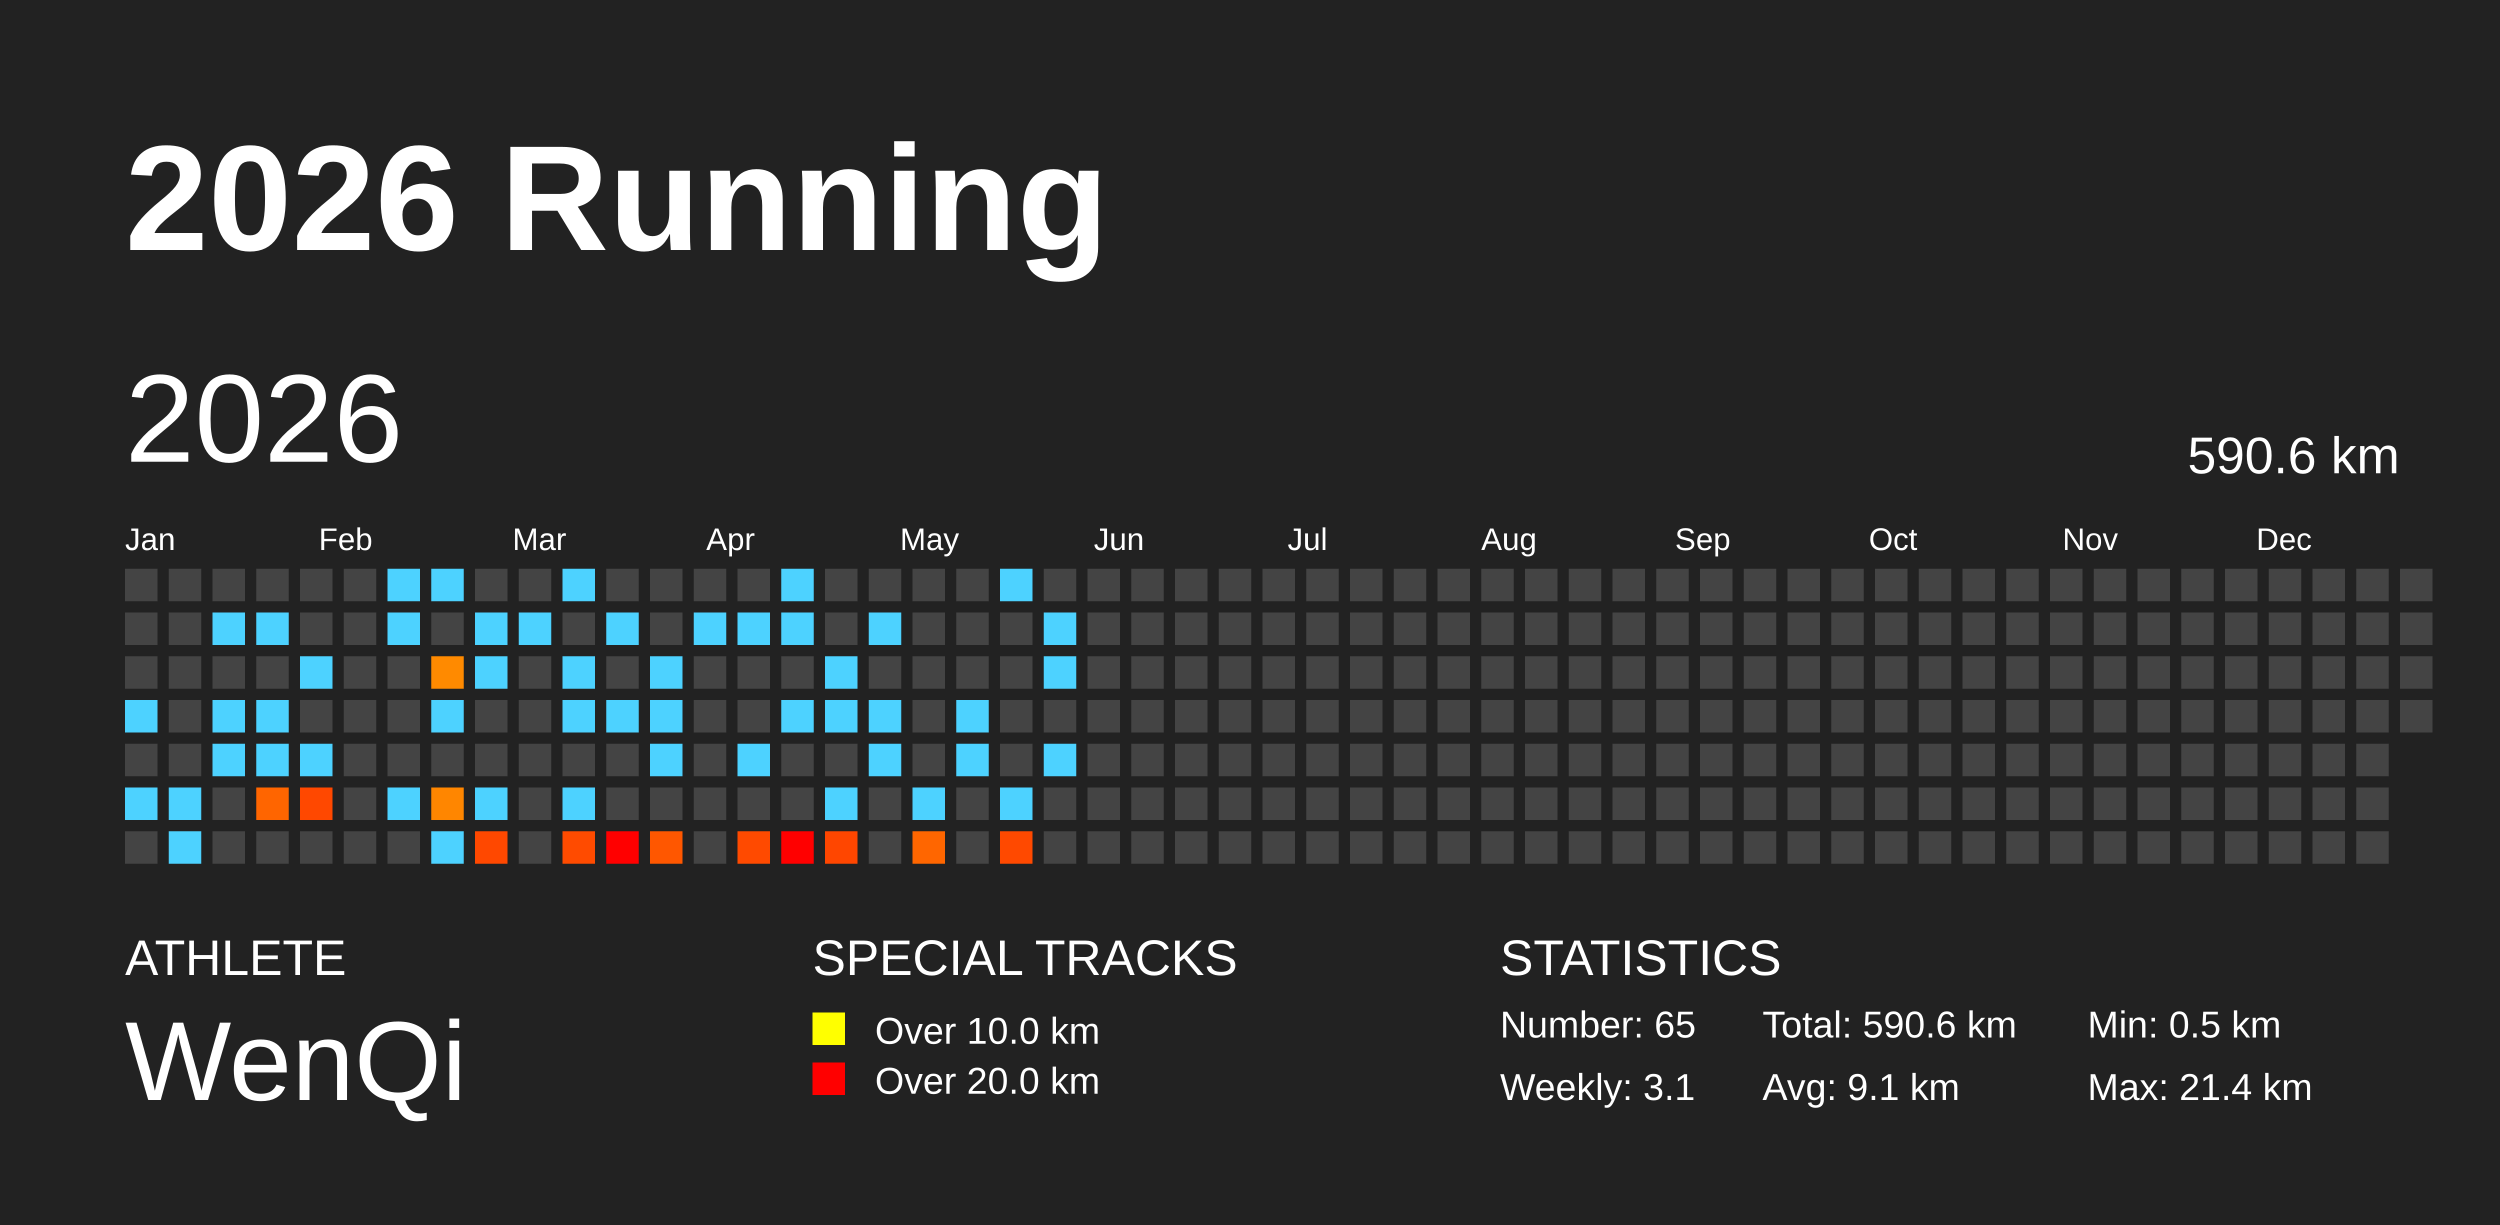
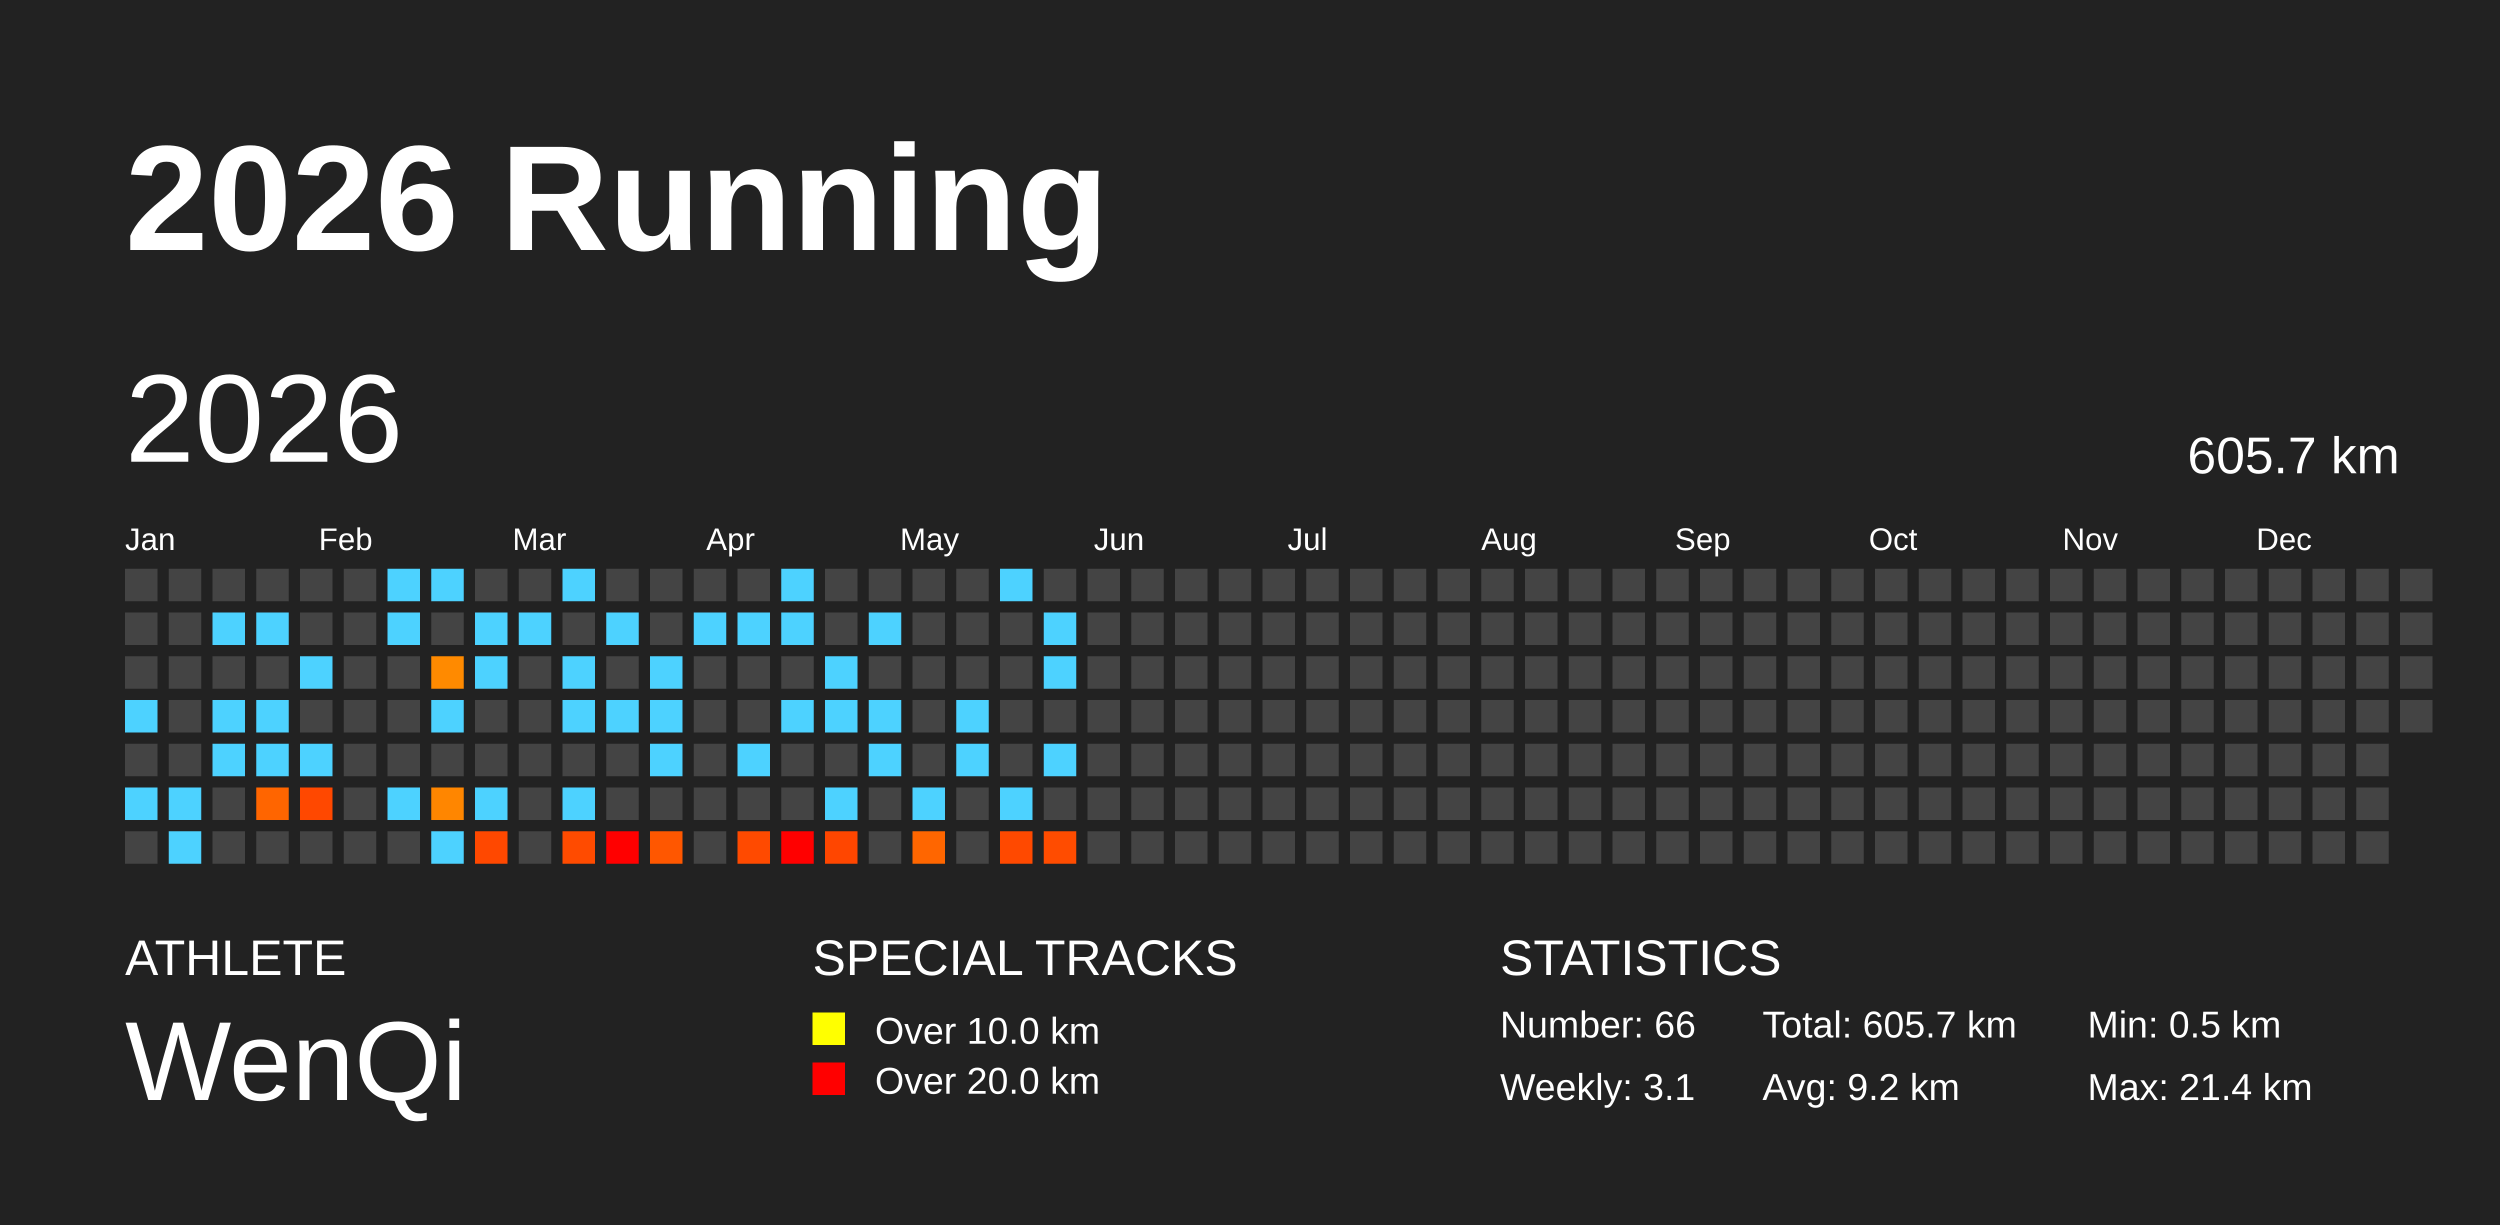
<svg xmlns="http://www.w3.org/2000/svg" baseProfile="full" height="98mm" version="1.1" viewBox="0,0,200,98" width="200mm">
  <defs />
  <rect fill="#222222" height="98" width="200" x="0" y="0" />
  <text fill="#FFFFFF" style="font-size:12px; font-family:Arial; font-weight:bold;" x="10" y="20">2026 Running</text>
  <text fill="#FFFFFF" style="font-size:4px; font-family:Arial" x="10" y="78">ATHLETE</text>
  <text fill="#FFFFFF" style="font-size:9px; font-family:Arial" x="10" y="88">WenQi</text>
  <text fill="#FFFFFF" style="font-size:4px; font-family:Arial" x="65" y="78">SPECIAL TRACKS</text>
  <rect fill="yellow" height="2.6" width="2.6" x="65" y="81" />
  <text fill="#FFFFFF" style="font-size:3px; font-family:Arial" x="70" y="83.5">Over 10.0 km</text>
  <rect fill="red" height="2.6" width="2.6" x="65" y="85" />
  <text fill="#FFFFFF" style="font-size:3px; font-family:Arial" x="70" y="87.5">Over 20.0 km</text>
  <text fill="#FFFFFF" style="font-size:4px; font-family:Arial" x="120" y="78">STATISTICS</text>
-   <text fill="#FFFFFF" style="font-size:3px; font-family:Arial" x="120" y="83">Number: 65</text>
+   <text fill="#FFFFFF" style="font-size:3px; font-family:Arial" x="120" y="83">Number: 66</text>
  <text fill="#FFFFFF" style="font-size:3px; font-family:Arial" x="120" y="88">Weekly: 3.1</text>
-   <text fill="#FFFFFF" style="font-size:3px; font-family:Arial" x="141" y="83">Total: 590.6 km</text>
-   <text fill="#FFFFFF" style="font-size:3px; font-family:Arial" x="141" y="88">Avg: 9.1 km</text>
+   <text fill="#FFFFFF" style="font-size:3px; font-family:Arial" x="141" y="83">Total: 605.7 km</text>
+   <text fill="#FFFFFF" style="font-size:3px; font-family:Arial" x="141" y="88">Avg: 9.2 km</text>
  <text fill="#FFFFFF" style="font-size:3px; font-family:Arial" x="167" y="83">Min: 0.5 km</text>
  <text fill="#FFFFFF" style="font-size:3px; font-family:Arial" x="167" y="88">Max: 21.4 km</text>
  <text dominant-baseline="hanging" fill="#FFFFFF" style="font-size:10.0px; font-family:Arial;" x="10" y="30">2026</text>
-   <text dominant-baseline="hanging" fill="#FFFFFF" style="font-size:4.125px; font-family:Arial;" x="175" y="35">590.6 km</text>
+   <text dominant-baseline="hanging" fill="#FFFFFF" style="font-size:4.125px; font-family:Arial;" x="175" y="35">605.7 km</text>
  <text fill="#FFFFFF" style="font-size:2.5px; font-family:Arial" x="10.0" y="44">Jan</text>
  <text fill="#FFFFFF" style="font-size:2.5px; font-family:Arial" x="25.5" y="44">Feb</text>
  <text fill="#FFFFFF" style="font-size:2.5px; font-family:Arial" x="41.0" y="44">Mar</text>
  <text fill="#FFFFFF" style="font-size:2.5px; font-family:Arial" x="56.5" y="44">Apr</text>
  <text fill="#FFFFFF" style="font-size:2.5px; font-family:Arial" x="72.0" y="44">May</text>
  <text fill="#FFFFFF" style="font-size:2.5px; font-family:Arial" x="87.5" y="44">Jun</text>
  <text fill="#FFFFFF" style="font-size:2.5px; font-family:Arial" x="103.0" y="44">Jul</text>
  <text fill="#FFFFFF" style="font-size:2.5px; font-family:Arial" x="118.5" y="44">Aug</text>
  <text fill="#FFFFFF" style="font-size:2.5px; font-family:Arial" x="134.0" y="44">Sep</text>
  <text fill="#FFFFFF" style="font-size:2.5px; font-family:Arial" x="149.5" y="44">Oct</text>
  <text fill="#FFFFFF" style="font-size:2.5px; font-family:Arial" x="165.0" y="44">Nov</text>
  <text fill="#FFFFFF" style="font-size:2.5px; font-family:Arial" x="180.5" y="44">Dec</text>
  <rect fill="#444444" height="2.6" width="2.6" x="10.0" y="45.5" />
  <rect fill="#444444" height="2.6" width="2.6" x="10.0" y="49.0" />
  <rect fill="#444444" height="2.6" width="2.6" x="10.0" y="52.5" />
  <rect fill="#4dd2ff" height="2.6" width="2.6" x="10.0" y="56.0" />
  <rect fill="#444444" height="2.6" width="2.6" x="10.0" y="59.5" />
  <rect fill="#4dd2ff" height="2.6" width="2.6" x="10.0" y="63.0" />
  <rect fill="#444444" height="2.6" width="2.6" x="10.0" y="66.5" />
  <rect fill="#444444" height="2.6" width="2.6" x="13.5" y="45.5" />
  <rect fill="#444444" height="2.6" width="2.6" x="13.5" y="49.0" />
  <rect fill="#444444" height="2.6" width="2.6" x="13.5" y="52.5" />
  <rect fill="#444444" height="2.6" width="2.6" x="13.5" y="56.0" />
  <rect fill="#444444" height="2.6" width="2.6" x="13.5" y="59.5" />
  <rect fill="#4dd2ff" height="2.6" width="2.6" x="13.5" y="63.0" />
  <rect fill="#4dd2ff" height="2.6" width="2.6" x="13.5" y="66.5" />
  <rect fill="#444444" height="2.6" width="2.6" x="17.0" y="45.5" />
  <rect fill="#4dd2ff" height="2.6" width="2.6" x="17.0" y="49.0" />
  <rect fill="#444444" height="2.6" width="2.6" x="17.0" y="52.5" />
  <rect fill="#4dd2ff" height="2.6" width="2.6" x="17.0" y="56.0" />
  <rect fill="#4dd2ff" height="2.6" width="2.6" x="17.0" y="59.5" />
  <rect fill="#444444" height="2.6" width="2.6" x="17.0" y="63.0" />
  <rect fill="#444444" height="2.6" width="2.6" x="17.0" y="66.5" />
  <rect fill="#444444" height="2.6" width="2.6" x="20.5" y="45.5" />
  <rect fill="#4dd2ff" height="2.6" width="2.6" x="20.5" y="49.0" />
  <rect fill="#444444" height="2.6" width="2.6" x="20.5" y="52.5" />
  <rect fill="#4dd2ff" height="2.6" width="2.6" x="20.5" y="56.0" />
  <rect fill="#4dd2ff" height="2.6" width="2.6" x="20.5" y="59.5" />
  <rect fill="#ff6500" height="2.6" width="2.6" x="20.5" y="63.0" />
  <rect fill="#444444" height="2.6" width="2.6" x="20.5" y="66.5" />
  <rect fill="#444444" height="2.6" width="2.6" x="24.0" y="45.5" />
  <rect fill="#444444" height="2.6" width="2.6" x="24.0" y="49.0" />
  <rect fill="#4dd2ff" height="2.6" width="2.6" x="24.0" y="52.5" />
  <rect fill="#444444" height="2.6" width="2.6" x="24.0" y="56.0" />
  <rect fill="#4dd2ff" height="2.6" width="2.6" x="24.0" y="59.5" />
  <rect fill="#ff4800" height="2.6" width="2.6" x="24.0" y="63.0" />
  <rect fill="#444444" height="2.6" width="2.6" x="24.0" y="66.5" />
  <rect fill="#444444" height="2.6" width="2.6" x="27.5" y="45.5" />
  <rect fill="#444444" height="2.6" width="2.6" x="27.5" y="49.0" />
  <rect fill="#444444" height="2.6" width="2.6" x="27.5" y="52.5" />
  <rect fill="#444444" height="2.6" width="2.6" x="27.5" y="56.0" />
  <rect fill="#444444" height="2.6" width="2.6" x="27.5" y="59.5" />
  <rect fill="#444444" height="2.6" width="2.6" x="27.5" y="63.0" />
  <rect fill="#444444" height="2.6" width="2.6" x="27.5" y="66.5" />
  <rect fill="#4dd2ff" height="2.6" width="2.6" x="31.0" y="45.5" />
  <rect fill="#4dd2ff" height="2.6" width="2.6" x="31.0" y="49.0" />
  <rect fill="#444444" height="2.6" width="2.6" x="31.0" y="52.5" />
  <rect fill="#444444" height="2.6" width="2.6" x="31.0" y="56.0" />
  <rect fill="#444444" height="2.6" width="2.6" x="31.0" y="59.5" />
  <rect fill="#4dd2ff" height="2.6" width="2.6" x="31.0" y="63.0" />
  <rect fill="#444444" height="2.6" width="2.6" x="31.0" y="66.5" />
  <rect fill="#4dd2ff" height="2.6" width="2.6" x="34.5" y="45.5" />
  <rect fill="#444444" height="2.6" width="2.6" x="34.5" y="49.0" />
  <rect fill="#ff8a00" height="2.6" width="2.6" x="34.5" y="52.5" />
  <rect fill="#4dd2ff" height="2.6" width="2.6" x="34.5" y="56.0" />
  <rect fill="#444444" height="2.6" width="2.6" x="34.5" y="59.5" />
  <rect fill="#ff8600" height="2.6" width="2.6" x="34.5" y="63.0" />
  <rect fill="#4dd2ff" height="2.6" width="2.6" x="34.5" y="66.5" />
  <rect fill="#444444" height="2.6" width="2.6" x="38.0" y="45.5" />
  <rect fill="#4dd2ff" height="2.6" width="2.6" x="38.0" y="49.0" />
  <rect fill="#4dd2ff" height="2.6" width="2.6" x="38.0" y="52.5" />
  <rect fill="#444444" height="2.6" width="2.6" x="38.0" y="56.0" />
  <rect fill="#444444" height="2.6" width="2.6" x="38.0" y="59.5" />
  <rect fill="#4dd2ff" height="2.6" width="2.6" x="38.0" y="63.0" />
  <rect fill="#ff4800" height="2.6" width="2.6" x="38.0" y="66.5" />
  <rect fill="#444444" height="2.6" width="2.6" x="41.5" y="45.5" />
  <rect fill="#4dd2ff" height="2.6" width="2.6" x="41.5" y="49.0" />
  <rect fill="#444444" height="2.6" width="2.6" x="41.5" y="52.5" />
  <rect fill="#444444" height="2.6" width="2.6" x="41.5" y="56.0" />
  <rect fill="#444444" height="2.6" width="2.6" x="41.5" y="59.5" />
  <rect fill="#444444" height="2.6" width="2.6" x="41.5" y="63.0" />
  <rect fill="#444444" height="2.6" width="2.6" x="41.5" y="66.5" />
  <rect fill="#4dd2ff" height="2.6" width="2.6" x="45.0" y="45.5" />
  <rect fill="#444444" height="2.6" width="2.6" x="45.0" y="49.0" />
  <rect fill="#4dd2ff" height="2.6" width="2.6" x="45.0" y="52.5" />
  <rect fill="#4dd2ff" height="2.6" width="2.6" x="45.0" y="56.0" />
  <rect fill="#444444" height="2.6" width="2.6" x="45.0" y="59.5" />
  <rect fill="#4dd2ff" height="2.6" width="2.6" x="45.0" y="63.0" />
  <rect fill="#ff4b00" height="2.6" width="2.6" x="45.0" y="66.5" />
  <rect fill="#444444" height="2.6" width="2.6" x="48.5" y="45.5" />
  <rect fill="#4dd2ff" height="2.6" width="2.6" x="48.5" y="49.0" />
  <rect fill="#444444" height="2.6" width="2.6" x="48.5" y="52.5" />
  <rect fill="#4dd2ff" height="2.6" width="2.6" x="48.5" y="56.0" />
  <rect fill="#444444" height="2.6" width="2.6" x="48.5" y="59.5" />
  <rect fill="#444444" height="2.6" width="2.6" x="48.5" y="63.0" />
  <rect fill="red" height="2.6" width="2.6" x="48.5" y="66.5" />
  <rect fill="#444444" height="2.6" width="2.6" x="52.0" y="45.5" />
  <rect fill="#444444" height="2.6" width="2.6" x="52.0" y="49.0" />
  <rect fill="#4dd2ff" height="2.6" width="2.6" x="52.0" y="52.5" />
  <rect fill="#4dd2ff" height="2.6" width="2.6" x="52.0" y="56.0" />
  <rect fill="#4dd2ff" height="2.6" width="2.6" x="52.0" y="59.5" />
  <rect fill="#444444" height="2.6" width="2.6" x="52.0" y="63.0" />
  <rect fill="#ff5700" height="2.6" width="2.6" x="52.0" y="66.5" />
  <rect fill="#444444" height="2.6" width="2.6" x="55.5" y="45.5" />
  <rect fill="#4dd2ff" height="2.6" width="2.6" x="55.5" y="49.0" />
  <rect fill="#444444" height="2.6" width="2.6" x="55.5" y="52.5" />
  <rect fill="#444444" height="2.6" width="2.6" x="55.5" y="56.0" />
  <rect fill="#444444" height="2.6" width="2.6" x="55.5" y="59.5" />
  <rect fill="#444444" height="2.6" width="2.6" x="55.5" y="63.0" />
  <rect fill="#444444" height="2.6" width="2.6" x="55.5" y="66.5" />
  <rect fill="#444444" height="2.6" width="2.6" x="59.0" y="45.5" />
  <rect fill="#4dd2ff" height="2.6" width="2.6" x="59.0" y="49.0" />
  <rect fill="#444444" height="2.6" width="2.6" x="59.0" y="52.5" />
  <rect fill="#444444" height="2.6" width="2.6" x="59.0" y="56.0" />
  <rect fill="#4dd2ff" height="2.6" width="2.6" x="59.0" y="59.5" />
  <rect fill="#444444" height="2.6" width="2.6" x="59.0" y="63.0" />
  <rect fill="#ff4a00" height="2.6" width="2.6" x="59.0" y="66.5" />
  <rect fill="#4dd2ff" height="2.6" width="2.6" x="62.5" y="45.5" />
  <rect fill="#4dd2ff" height="2.6" width="2.6" x="62.5" y="49.0" />
  <rect fill="#444444" height="2.6" width="2.6" x="62.5" y="52.5" />
  <rect fill="#4dd2ff" height="2.6" width="2.6" x="62.5" y="56.0" />
  <rect fill="#444444" height="2.6" width="2.6" x="62.5" y="59.5" />
  <rect fill="#444444" height="2.6" width="2.6" x="62.5" y="63.0" />
  <rect fill="red" height="2.6" width="2.6" x="62.5" y="66.5" />
  <rect fill="#444444" height="2.6" width="2.6" x="66.0" y="45.5" />
  <rect fill="#444444" height="2.6" width="2.6" x="66.0" y="49.0" />
  <rect fill="#4dd2ff" height="2.6" width="2.6" x="66.0" y="52.5" />
  <rect fill="#4dd2ff" height="2.6" width="2.6" x="66.0" y="56.0" />
  <rect fill="#444444" height="2.6" width="2.6" x="66.0" y="59.5" />
  <rect fill="#4dd2ff" height="2.6" width="2.6" x="66.0" y="63.0" />
  <rect fill="#ff4600" height="2.6" width="2.6" x="66.0" y="66.5" />
  <rect fill="#444444" height="2.6" width="2.6" x="69.5" y="45.5" />
  <rect fill="#4dd2ff" height="2.6" width="2.6" x="69.5" y="49.0" />
  <rect fill="#444444" height="2.6" width="2.6" x="69.5" y="52.5" />
  <rect fill="#4dd2ff" height="2.6" width="2.6" x="69.5" y="56.0" />
  <rect fill="#4dd2ff" height="2.6" width="2.6" x="69.5" y="59.5" />
  <rect fill="#444444" height="2.6" width="2.6" x="69.5" y="63.0" />
  <rect fill="#444444" height="2.6" width="2.6" x="69.5" y="66.5" />
  <rect fill="#444444" height="2.6" width="2.6" x="73.0" y="45.5" />
  <rect fill="#444444" height="2.6" width="2.6" x="73.0" y="49.0" />
  <rect fill="#444444" height="2.6" width="2.6" x="73.0" y="52.5" />
  <rect fill="#444444" height="2.6" width="2.6" x="73.0" y="56.0" />
  <rect fill="#444444" height="2.6" width="2.6" x="73.0" y="59.5" />
  <rect fill="#4dd2ff" height="2.6" width="2.6" x="73.0" y="63.0" />
  <rect fill="#ff6600" height="2.6" width="2.6" x="73.0" y="66.5" />
  <rect fill="#444444" height="2.6" width="2.6" x="76.5" y="45.5" />
  <rect fill="#444444" height="2.6" width="2.6" x="76.5" y="49.0" />
  <rect fill="#444444" height="2.6" width="2.6" x="76.5" y="52.5" />
  <rect fill="#4dd2ff" height="2.6" width="2.6" x="76.5" y="56.0" />
  <rect fill="#4dd2ff" height="2.6" width="2.6" x="76.5" y="59.5" />
  <rect fill="#444444" height="2.6" width="2.6" x="76.5" y="63.0" />
  <rect fill="#444444" height="2.6" width="2.6" x="76.5" y="66.5" />
  <rect fill="#4dd2ff" height="2.6" width="2.6" x="80.0" y="45.5" />
  <rect fill="#444444" height="2.6" width="2.6" x="80.0" y="49.0" />
  <rect fill="#444444" height="2.6" width="2.6" x="80.0" y="52.5" />
  <rect fill="#444444" height="2.6" width="2.6" x="80.0" y="56.0" />
  <rect fill="#444444" height="2.6" width="2.6" x="80.0" y="59.5" />
  <rect fill="#4dd2ff" height="2.6" width="2.6" x="80.0" y="63.0" />
  <rect fill="#ff4900" height="2.6" width="2.6" x="80.0" y="66.5" />
  <rect fill="#444444" height="2.6" width="2.6" x="83.5" y="45.5" />
  <rect fill="#4dd2ff" height="2.6" width="2.6" x="83.5" y="49.0" />
  <rect fill="#4dd2ff" height="2.6" width="2.6" x="83.5" y="52.5" />
  <rect fill="#444444" height="2.6" width="2.6" x="83.5" y="56.0" />
  <rect fill="#4dd2ff" height="2.6" width="2.6" x="83.5" y="59.5" />
  <rect fill="#444444" height="2.6" width="2.6" x="83.5" y="63.0" />
-   <rect fill="#444444" height="2.6" width="2.6" x="83.5" y="66.5" />
+   <rect fill="#ff4c00" height="2.6" width="2.6" x="83.5" y="66.5" />
  <rect fill="#444444" height="2.6" width="2.6" x="87.0" y="45.5" />
  <rect fill="#444444" height="2.6" width="2.6" x="87.0" y="49.0" />
  <rect fill="#444444" height="2.6" width="2.6" x="87.0" y="52.5" />
  <rect fill="#444444" height="2.6" width="2.6" x="87.0" y="56.0" />
  <rect fill="#444444" height="2.6" width="2.6" x="87.0" y="59.5" />
  <rect fill="#444444" height="2.6" width="2.6" x="87.0" y="63.0" />
  <rect fill="#444444" height="2.6" width="2.6" x="87.0" y="66.5" />
  <rect fill="#444444" height="2.6" width="2.6" x="90.5" y="45.5" />
  <rect fill="#444444" height="2.6" width="2.6" x="90.5" y="49.0" />
  <rect fill="#444444" height="2.6" width="2.6" x="90.5" y="52.5" />
  <rect fill="#444444" height="2.6" width="2.6" x="90.5" y="56.0" />
  <rect fill="#444444" height="2.6" width="2.6" x="90.5" y="59.5" />
  <rect fill="#444444" height="2.6" width="2.6" x="90.5" y="63.0" />
  <rect fill="#444444" height="2.6" width="2.6" x="90.5" y="66.5" />
  <rect fill="#444444" height="2.6" width="2.6" x="94.0" y="45.5" />
  <rect fill="#444444" height="2.6" width="2.6" x="94.0" y="49.0" />
  <rect fill="#444444" height="2.6" width="2.6" x="94.0" y="52.5" />
  <rect fill="#444444" height="2.6" width="2.6" x="94.0" y="56.0" />
  <rect fill="#444444" height="2.6" width="2.6" x="94.0" y="59.5" />
  <rect fill="#444444" height="2.6" width="2.6" x="94.0" y="63.0" />
  <rect fill="#444444" height="2.6" width="2.6" x="94.0" y="66.5" />
  <rect fill="#444444" height="2.6" width="2.6" x="97.5" y="45.5" />
  <rect fill="#444444" height="2.6" width="2.6" x="97.5" y="49.0" />
  <rect fill="#444444" height="2.6" width="2.6" x="97.5" y="52.5" />
  <rect fill="#444444" height="2.6" width="2.6" x="97.5" y="56.0" />
  <rect fill="#444444" height="2.6" width="2.6" x="97.5" y="59.5" />
  <rect fill="#444444" height="2.6" width="2.6" x="97.5" y="63.0" />
  <rect fill="#444444" height="2.6" width="2.6" x="97.5" y="66.5" />
  <rect fill="#444444" height="2.6" width="2.6" x="101.0" y="45.5" />
  <rect fill="#444444" height="2.6" width="2.6" x="101.0" y="49.0" />
  <rect fill="#444444" height="2.6" width="2.6" x="101.0" y="52.5" />
  <rect fill="#444444" height="2.6" width="2.6" x="101.0" y="56.0" />
  <rect fill="#444444" height="2.6" width="2.6" x="101.0" y="59.5" />
  <rect fill="#444444" height="2.6" width="2.6" x="101.0" y="63.0" />
  <rect fill="#444444" height="2.6" width="2.6" x="101.0" y="66.5" />
  <rect fill="#444444" height="2.6" width="2.6" x="104.5" y="45.5" />
  <rect fill="#444444" height="2.6" width="2.6" x="104.5" y="49.0" />
  <rect fill="#444444" height="2.6" width="2.6" x="104.5" y="52.5" />
  <rect fill="#444444" height="2.6" width="2.6" x="104.5" y="56.0" />
  <rect fill="#444444" height="2.6" width="2.6" x="104.5" y="59.5" />
  <rect fill="#444444" height="2.6" width="2.6" x="104.5" y="63.0" />
  <rect fill="#444444" height="2.6" width="2.6" x="104.5" y="66.5" />
  <rect fill="#444444" height="2.6" width="2.6" x="108.0" y="45.5" />
  <rect fill="#444444" height="2.6" width="2.6" x="108.0" y="49.0" />
  <rect fill="#444444" height="2.6" width="2.6" x="108.0" y="52.5" />
  <rect fill="#444444" height="2.6" width="2.6" x="108.0" y="56.0" />
  <rect fill="#444444" height="2.6" width="2.6" x="108.0" y="59.5" />
  <rect fill="#444444" height="2.6" width="2.6" x="108.0" y="63.0" />
  <rect fill="#444444" height="2.6" width="2.6" x="108.0" y="66.5" />
  <rect fill="#444444" height="2.6" width="2.6" x="111.5" y="45.5" />
  <rect fill="#444444" height="2.6" width="2.6" x="111.5" y="49.0" />
  <rect fill="#444444" height="2.6" width="2.6" x="111.5" y="52.5" />
  <rect fill="#444444" height="2.6" width="2.6" x="111.5" y="56.0" />
  <rect fill="#444444" height="2.6" width="2.6" x="111.5" y="59.5" />
  <rect fill="#444444" height="2.6" width="2.6" x="111.5" y="63.0" />
  <rect fill="#444444" height="2.6" width="2.6" x="111.5" y="66.5" />
  <rect fill="#444444" height="2.6" width="2.6" x="115.0" y="45.5" />
  <rect fill="#444444" height="2.6" width="2.6" x="115.0" y="49.0" />
  <rect fill="#444444" height="2.6" width="2.6" x="115.0" y="52.5" />
  <rect fill="#444444" height="2.6" width="2.6" x="115.0" y="56.0" />
  <rect fill="#444444" height="2.6" width="2.6" x="115.0" y="59.5" />
  <rect fill="#444444" height="2.6" width="2.6" x="115.0" y="63.0" />
  <rect fill="#444444" height="2.6" width="2.6" x="115.0" y="66.5" />
  <rect fill="#444444" height="2.6" width="2.6" x="118.5" y="45.5" />
  <rect fill="#444444" height="2.6" width="2.6" x="118.5" y="49.0" />
  <rect fill="#444444" height="2.6" width="2.6" x="118.5" y="52.5" />
  <rect fill="#444444" height="2.6" width="2.6" x="118.5" y="56.0" />
  <rect fill="#444444" height="2.6" width="2.6" x="118.5" y="59.5" />
  <rect fill="#444444" height="2.6" width="2.6" x="118.5" y="63.0" />
  <rect fill="#444444" height="2.6" width="2.6" x="118.5" y="66.5" />
  <rect fill="#444444" height="2.6" width="2.6" x="122.0" y="45.5" />
  <rect fill="#444444" height="2.6" width="2.6" x="122.0" y="49.0" />
  <rect fill="#444444" height="2.6" width="2.6" x="122.0" y="52.5" />
  <rect fill="#444444" height="2.6" width="2.6" x="122.0" y="56.0" />
  <rect fill="#444444" height="2.6" width="2.6" x="122.0" y="59.5" />
  <rect fill="#444444" height="2.6" width="2.6" x="122.0" y="63.0" />
  <rect fill="#444444" height="2.6" width="2.6" x="122.0" y="66.5" />
  <rect fill="#444444" height="2.6" width="2.6" x="125.5" y="45.5" />
  <rect fill="#444444" height="2.6" width="2.6" x="125.5" y="49.0" />
  <rect fill="#444444" height="2.6" width="2.6" x="125.5" y="52.5" />
  <rect fill="#444444" height="2.6" width="2.6" x="125.5" y="56.0" />
  <rect fill="#444444" height="2.6" width="2.6" x="125.5" y="59.5" />
  <rect fill="#444444" height="2.6" width="2.6" x="125.5" y="63.0" />
  <rect fill="#444444" height="2.6" width="2.6" x="125.5" y="66.5" />
  <rect fill="#444444" height="2.6" width="2.6" x="129.0" y="45.5" />
  <rect fill="#444444" height="2.6" width="2.6" x="129.0" y="49.0" />
  <rect fill="#444444" height="2.6" width="2.6" x="129.0" y="52.5" />
  <rect fill="#444444" height="2.6" width="2.6" x="129.0" y="56.0" />
  <rect fill="#444444" height="2.6" width="2.6" x="129.0" y="59.5" />
  <rect fill="#444444" height="2.6" width="2.6" x="129.0" y="63.0" />
  <rect fill="#444444" height="2.6" width="2.6" x="129.0" y="66.5" />
  <rect fill="#444444" height="2.6" width="2.6" x="132.5" y="45.5" />
  <rect fill="#444444" height="2.6" width="2.6" x="132.5" y="49.0" />
  <rect fill="#444444" height="2.6" width="2.6" x="132.5" y="52.5" />
  <rect fill="#444444" height="2.6" width="2.6" x="132.5" y="56.0" />
  <rect fill="#444444" height="2.6" width="2.6" x="132.5" y="59.5" />
  <rect fill="#444444" height="2.6" width="2.6" x="132.5" y="63.0" />
  <rect fill="#444444" height="2.6" width="2.6" x="132.5" y="66.5" />
  <rect fill="#444444" height="2.6" width="2.6" x="136.0" y="45.5" />
  <rect fill="#444444" height="2.6" width="2.6" x="136.0" y="49.0" />
  <rect fill="#444444" height="2.6" width="2.6" x="136.0" y="52.5" />
  <rect fill="#444444" height="2.6" width="2.6" x="136.0" y="56.0" />
  <rect fill="#444444" height="2.6" width="2.6" x="136.0" y="59.5" />
  <rect fill="#444444" height="2.6" width="2.6" x="136.0" y="63.0" />
  <rect fill="#444444" height="2.6" width="2.6" x="136.0" y="66.5" />
  <rect fill="#444444" height="2.6" width="2.6" x="139.5" y="45.5" />
  <rect fill="#444444" height="2.6" width="2.6" x="139.5" y="49.0" />
  <rect fill="#444444" height="2.6" width="2.6" x="139.5" y="52.5" />
  <rect fill="#444444" height="2.6" width="2.6" x="139.5" y="56.0" />
  <rect fill="#444444" height="2.6" width="2.6" x="139.5" y="59.5" />
  <rect fill="#444444" height="2.6" width="2.6" x="139.5" y="63.0" />
  <rect fill="#444444" height="2.6" width="2.6" x="139.5" y="66.5" />
  <rect fill="#444444" height="2.6" width="2.6" x="143.0" y="45.5" />
  <rect fill="#444444" height="2.6" width="2.6" x="143.0" y="49.0" />
  <rect fill="#444444" height="2.6" width="2.6" x="143.0" y="52.5" />
  <rect fill="#444444" height="2.6" width="2.6" x="143.0" y="56.0" />
  <rect fill="#444444" height="2.6" width="2.6" x="143.0" y="59.5" />
  <rect fill="#444444" height="2.6" width="2.6" x="143.0" y="63.0" />
  <rect fill="#444444" height="2.6" width="2.6" x="143.0" y="66.5" />
  <rect fill="#444444" height="2.6" width="2.6" x="146.5" y="45.5" />
  <rect fill="#444444" height="2.6" width="2.6" x="146.5" y="49.0" />
  <rect fill="#444444" height="2.6" width="2.6" x="146.5" y="52.5" />
  <rect fill="#444444" height="2.6" width="2.6" x="146.5" y="56.0" />
  <rect fill="#444444" height="2.6" width="2.6" x="146.5" y="59.5" />
  <rect fill="#444444" height="2.6" width="2.6" x="146.5" y="63.0" />
  <rect fill="#444444" height="2.6" width="2.6" x="146.5" y="66.5" />
  <rect fill="#444444" height="2.6" width="2.6" x="150.0" y="45.5" />
  <rect fill="#444444" height="2.6" width="2.6" x="150.0" y="49.0" />
  <rect fill="#444444" height="2.6" width="2.6" x="150.0" y="52.5" />
  <rect fill="#444444" height="2.6" width="2.6" x="150.0" y="56.0" />
  <rect fill="#444444" height="2.6" width="2.6" x="150.0" y="59.5" />
  <rect fill="#444444" height="2.6" width="2.6" x="150.0" y="63.0" />
  <rect fill="#444444" height="2.6" width="2.6" x="150.0" y="66.5" />
  <rect fill="#444444" height="2.6" width="2.6" x="153.5" y="45.5" />
  <rect fill="#444444" height="2.6" width="2.6" x="153.5" y="49.0" />
  <rect fill="#444444" height="2.6" width="2.6" x="153.5" y="52.5" />
  <rect fill="#444444" height="2.6" width="2.6" x="153.5" y="56.0" />
  <rect fill="#444444" height="2.6" width="2.6" x="153.5" y="59.5" />
  <rect fill="#444444" height="2.6" width="2.6" x="153.5" y="63.0" />
  <rect fill="#444444" height="2.6" width="2.6" x="153.5" y="66.5" />
  <rect fill="#444444" height="2.6" width="2.6" x="157.0" y="45.5" />
  <rect fill="#444444" height="2.6" width="2.6" x="157.0" y="49.0" />
  <rect fill="#444444" height="2.6" width="2.6" x="157.0" y="52.5" />
  <rect fill="#444444" height="2.6" width="2.6" x="157.0" y="56.0" />
  <rect fill="#444444" height="2.6" width="2.6" x="157.0" y="59.5" />
  <rect fill="#444444" height="2.6" width="2.6" x="157.0" y="63.0" />
  <rect fill="#444444" height="2.6" width="2.6" x="157.0" y="66.5" />
  <rect fill="#444444" height="2.6" width="2.6" x="160.5" y="45.5" />
  <rect fill="#444444" height="2.6" width="2.6" x="160.5" y="49.0" />
  <rect fill="#444444" height="2.6" width="2.6" x="160.5" y="52.5" />
  <rect fill="#444444" height="2.6" width="2.6" x="160.5" y="56.0" />
  <rect fill="#444444" height="2.6" width="2.6" x="160.5" y="59.5" />
  <rect fill="#444444" height="2.6" width="2.6" x="160.5" y="63.0" />
  <rect fill="#444444" height="2.6" width="2.6" x="160.5" y="66.5" />
  <rect fill="#444444" height="2.6" width="2.6" x="164.0" y="45.5" />
  <rect fill="#444444" height="2.6" width="2.6" x="164.0" y="49.0" />
  <rect fill="#444444" height="2.6" width="2.6" x="164.0" y="52.5" />
  <rect fill="#444444" height="2.6" width="2.6" x="164.0" y="56.0" />
  <rect fill="#444444" height="2.6" width="2.6" x="164.0" y="59.5" />
  <rect fill="#444444" height="2.6" width="2.6" x="164.0" y="63.0" />
  <rect fill="#444444" height="2.6" width="2.6" x="164.0" y="66.5" />
  <rect fill="#444444" height="2.6" width="2.6" x="167.5" y="45.5" />
  <rect fill="#444444" height="2.6" width="2.6" x="167.5" y="49.0" />
  <rect fill="#444444" height="2.6" width="2.6" x="167.5" y="52.5" />
  <rect fill="#444444" height="2.6" width="2.6" x="167.5" y="56.0" />
  <rect fill="#444444" height="2.6" width="2.6" x="167.5" y="59.5" />
  <rect fill="#444444" height="2.6" width="2.6" x="167.5" y="63.0" />
  <rect fill="#444444" height="2.6" width="2.6" x="167.5" y="66.5" />
  <rect fill="#444444" height="2.6" width="2.6" x="171.0" y="45.5" />
  <rect fill="#444444" height="2.6" width="2.6" x="171.0" y="49.0" />
  <rect fill="#444444" height="2.6" width="2.6" x="171.0" y="52.5" />
  <rect fill="#444444" height="2.6" width="2.6" x="171.0" y="56.0" />
  <rect fill="#444444" height="2.6" width="2.6" x="171.0" y="59.5" />
  <rect fill="#444444" height="2.6" width="2.6" x="171.0" y="63.0" />
  <rect fill="#444444" height="2.6" width="2.6" x="171.0" y="66.5" />
  <rect fill="#444444" height="2.6" width="2.6" x="174.5" y="45.5" />
  <rect fill="#444444" height="2.6" width="2.6" x="174.5" y="49.0" />
  <rect fill="#444444" height="2.6" width="2.6" x="174.5" y="52.5" />
  <rect fill="#444444" height="2.6" width="2.6" x="174.5" y="56.0" />
  <rect fill="#444444" height="2.6" width="2.6" x="174.5" y="59.5" />
  <rect fill="#444444" height="2.6" width="2.6" x="174.5" y="63.0" />
  <rect fill="#444444" height="2.6" width="2.6" x="174.5" y="66.5" />
  <rect fill="#444444" height="2.6" width="2.6" x="178.0" y="45.5" />
  <rect fill="#444444" height="2.6" width="2.6" x="178.0" y="49.0" />
  <rect fill="#444444" height="2.6" width="2.6" x="178.0" y="52.5" />
  <rect fill="#444444" height="2.6" width="2.6" x="178.0" y="56.0" />
  <rect fill="#444444" height="2.6" width="2.6" x="178.0" y="59.5" />
  <rect fill="#444444" height="2.6" width="2.6" x="178.0" y="63.0" />
  <rect fill="#444444" height="2.6" width="2.6" x="178.0" y="66.5" />
  <rect fill="#444444" height="2.6" width="2.6" x="181.5" y="45.5" />
  <rect fill="#444444" height="2.6" width="2.6" x="181.5" y="49.0" />
  <rect fill="#444444" height="2.6" width="2.6" x="181.5" y="52.5" />
  <rect fill="#444444" height="2.6" width="2.6" x="181.5" y="56.0" />
  <rect fill="#444444" height="2.6" width="2.6" x="181.5" y="59.5" />
  <rect fill="#444444" height="2.6" width="2.6" x="181.5" y="63.0" />
  <rect fill="#444444" height="2.6" width="2.6" x="181.5" y="66.5" />
  <rect fill="#444444" height="2.6" width="2.6" x="185.0" y="45.5" />
  <rect fill="#444444" height="2.6" width="2.6" x="185.0" y="49.0" />
  <rect fill="#444444" height="2.6" width="2.6" x="185.0" y="52.5" />
  <rect fill="#444444" height="2.6" width="2.6" x="185.0" y="56.0" />
  <rect fill="#444444" height="2.6" width="2.6" x="185.0" y="59.5" />
  <rect fill="#444444" height="2.6" width="2.6" x="185.0" y="63.0" />
  <rect fill="#444444" height="2.6" width="2.6" x="185.0" y="66.5" />
  <rect fill="#444444" height="2.6" width="2.6" x="188.5" y="45.5" />
  <rect fill="#444444" height="2.6" width="2.6" x="188.5" y="49.0" />
  <rect fill="#444444" height="2.6" width="2.6" x="188.5" y="52.5" />
  <rect fill="#444444" height="2.6" width="2.6" x="188.5" y="56.0" />
  <rect fill="#444444" height="2.6" width="2.6" x="188.5" y="59.5" />
  <rect fill="#444444" height="2.6" width="2.6" x="188.5" y="63.0" />
  <rect fill="#444444" height="2.6" width="2.6" x="188.5" y="66.5" />
  <rect fill="#444444" height="2.6" width="2.6" x="192.0" y="45.5" />
  <rect fill="#444444" height="2.6" width="2.6" x="192.0" y="49.0" />
  <rect fill="#444444" height="2.6" width="2.6" x="192.0" y="52.5" />
  <rect fill="#444444" height="2.6" width="2.6" x="192.0" y="56.0" />
</svg>
